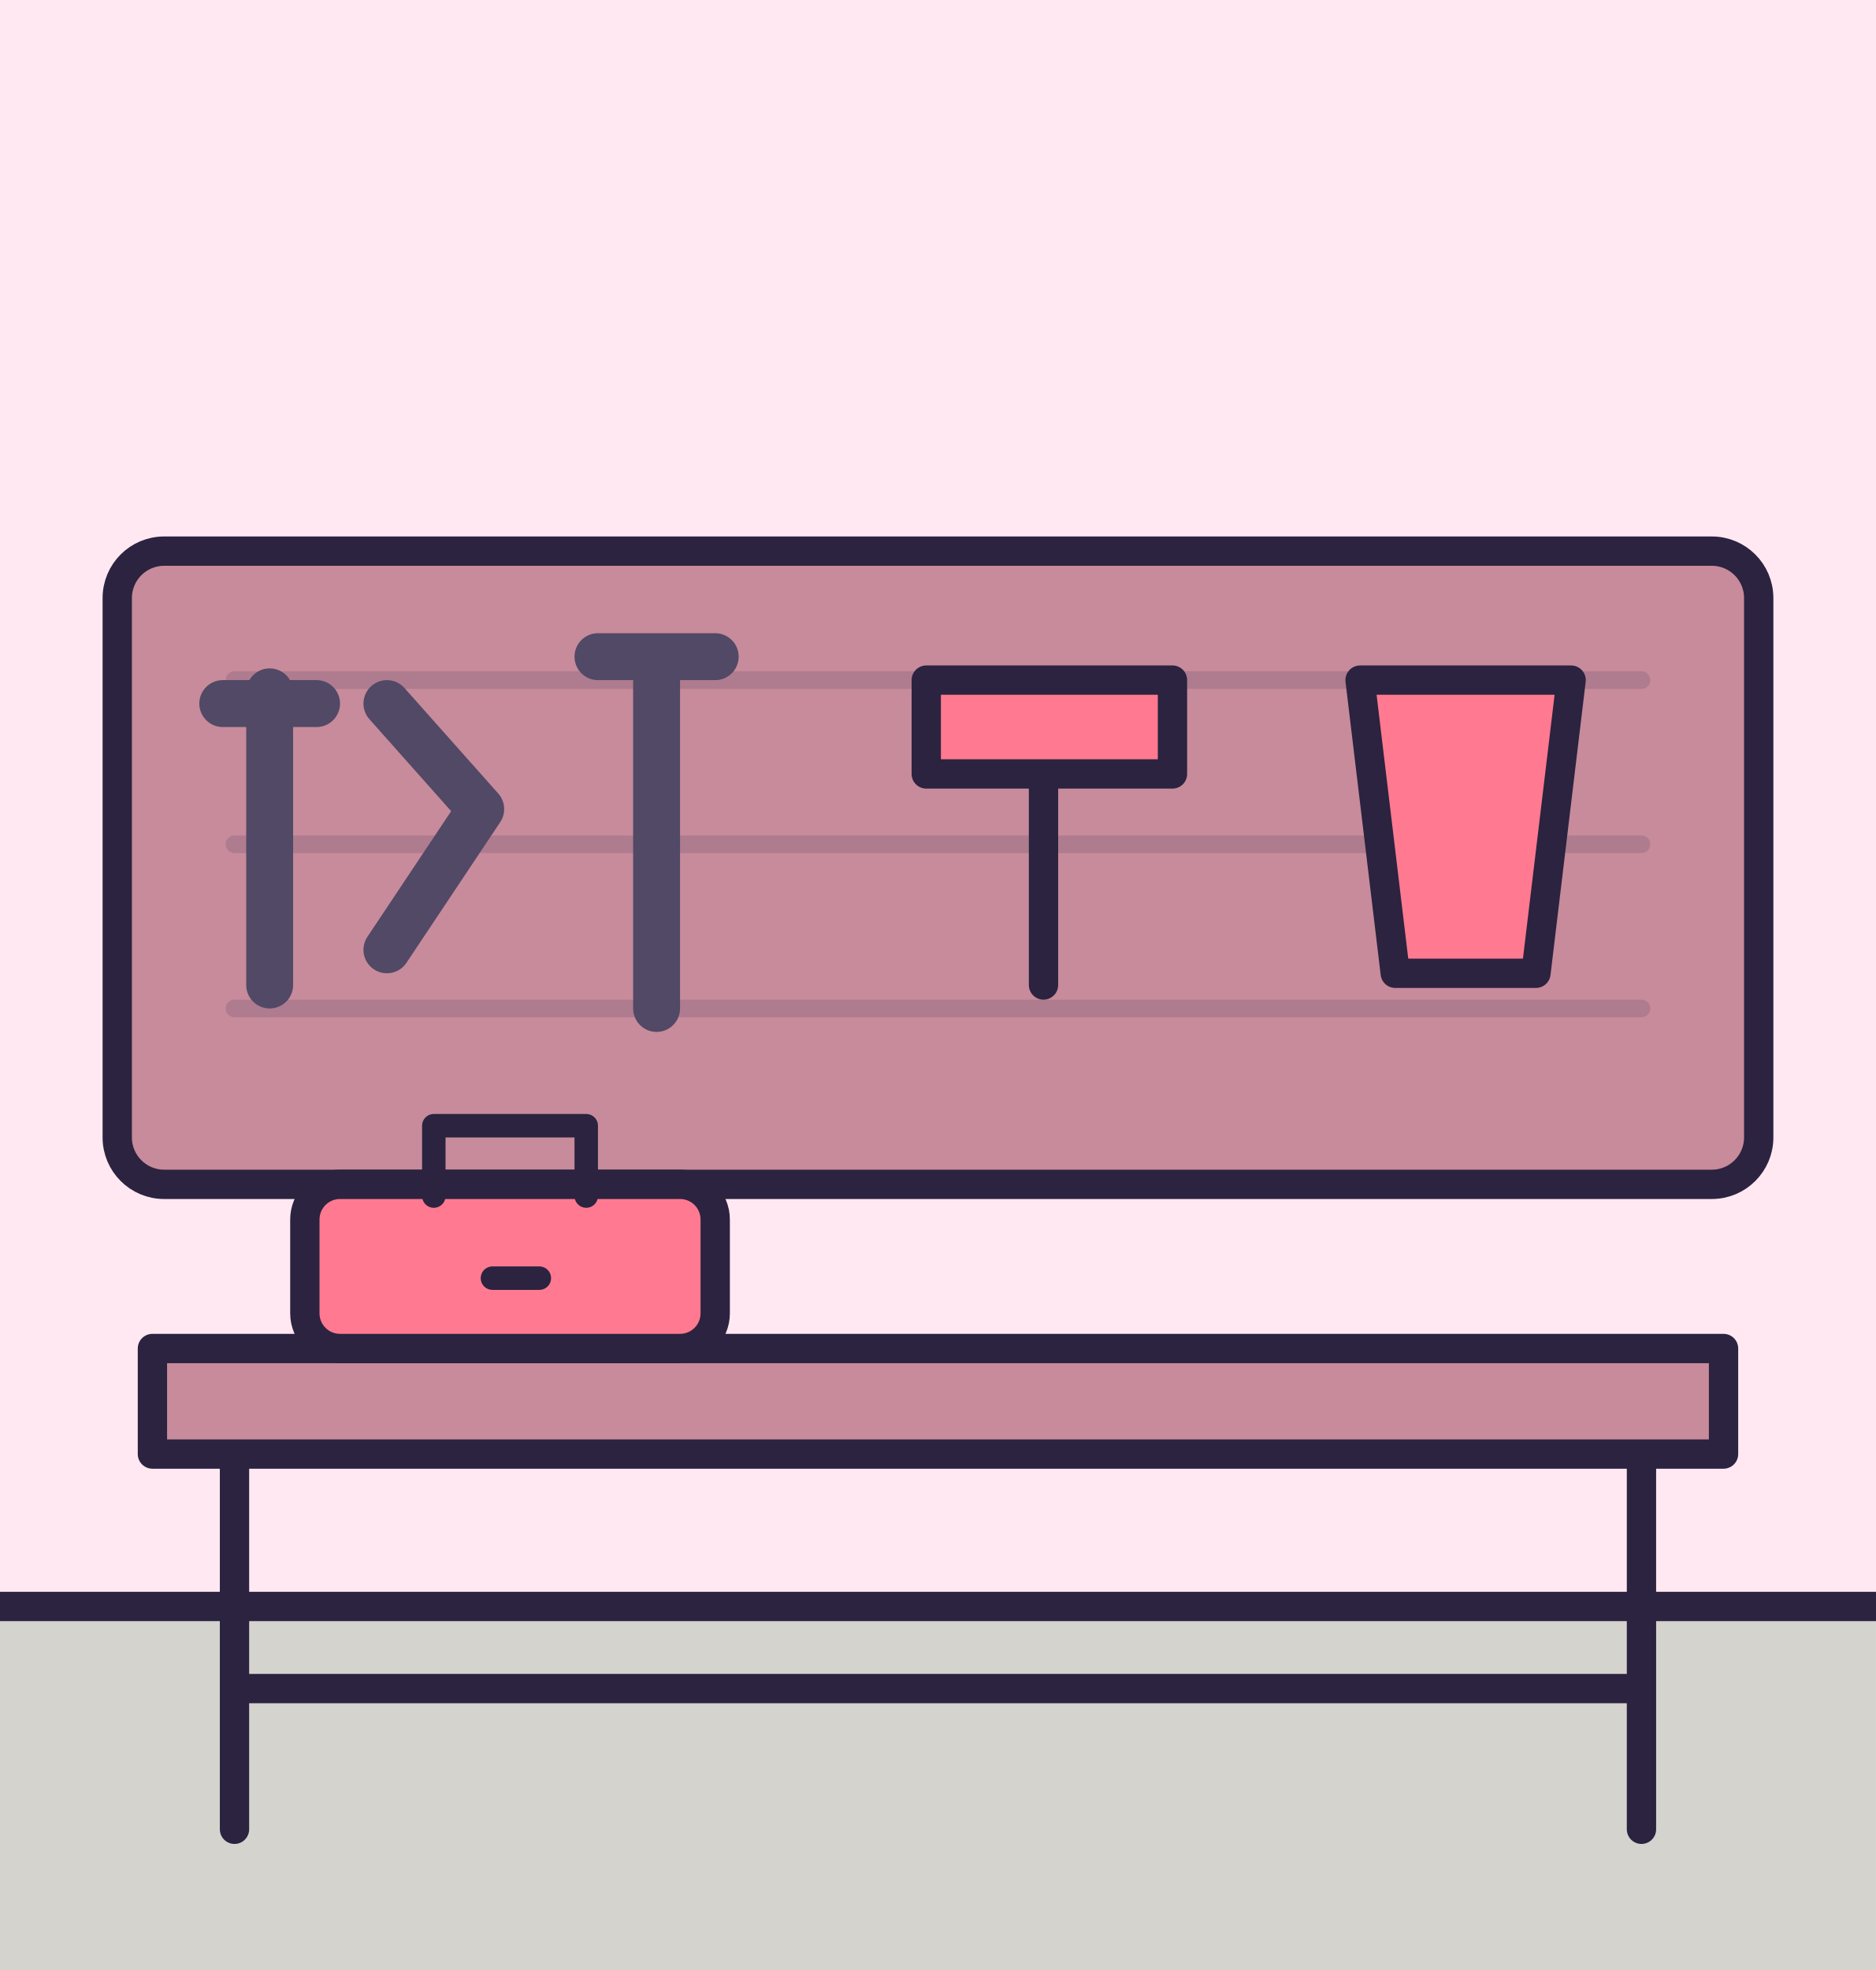
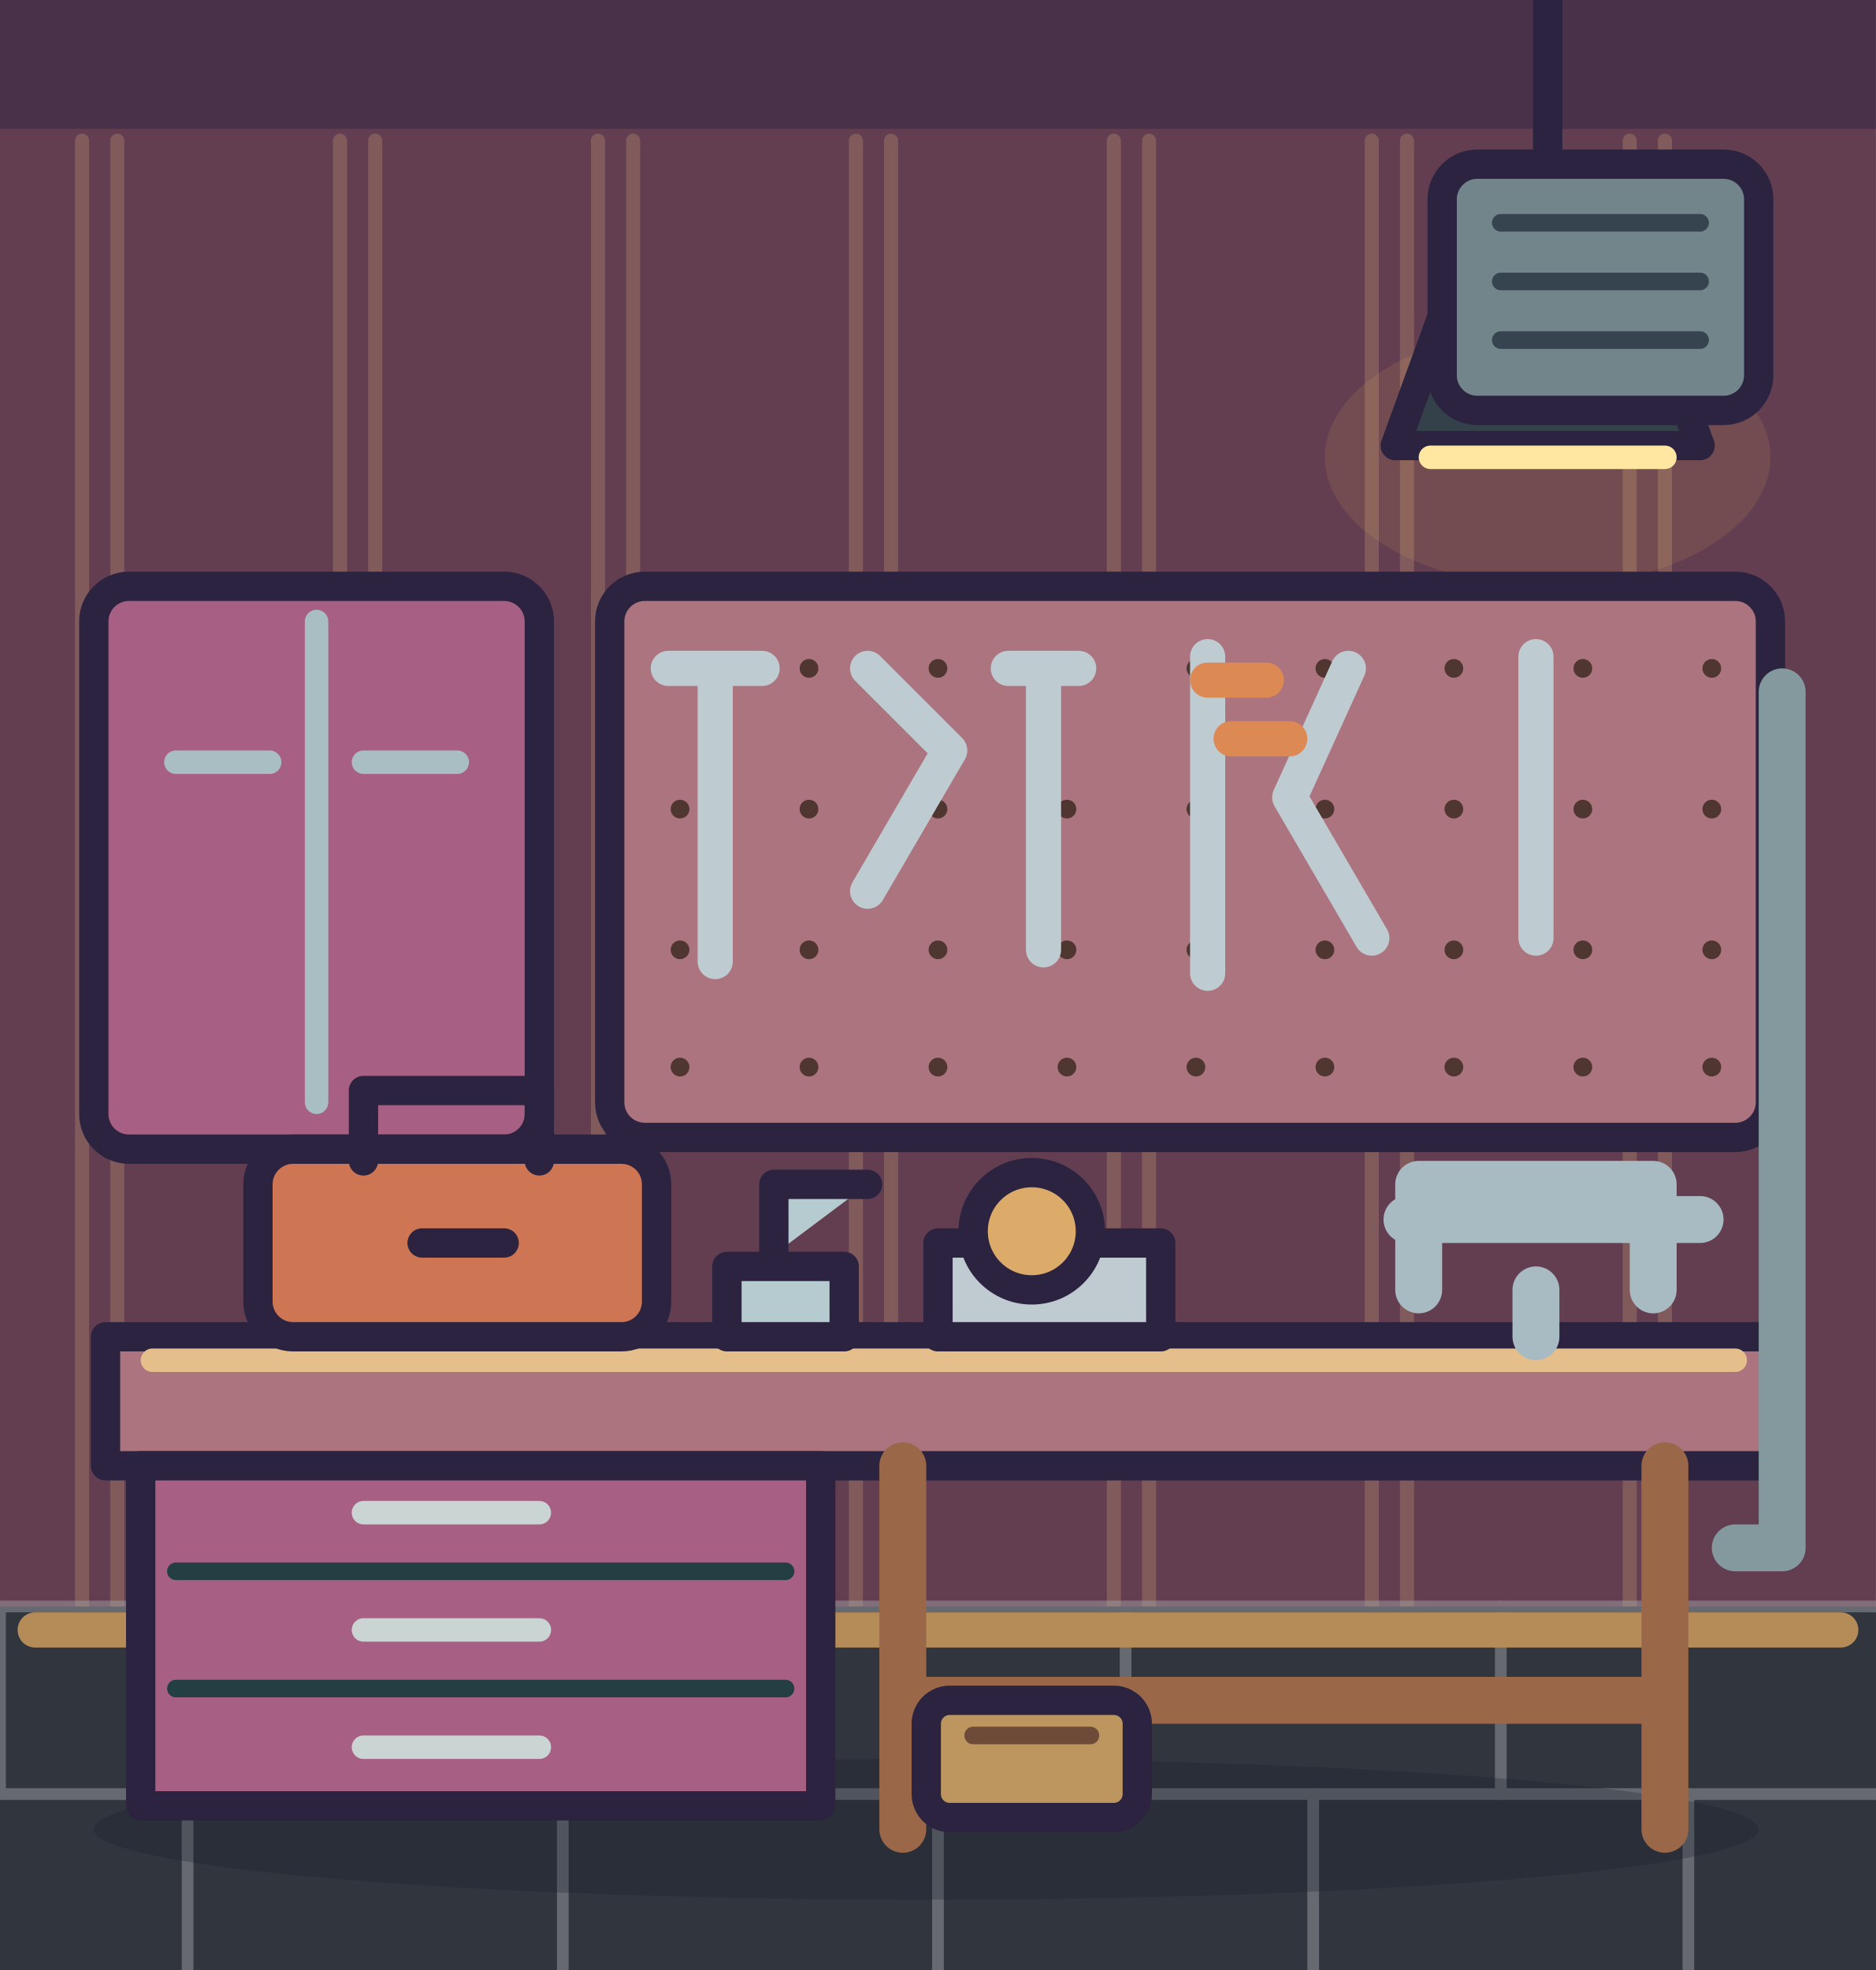
<svg xmlns="http://www.w3.org/2000/svg" width="160" height="168" viewBox="0 0 160 168">
  <g stroke="#2b2340" stroke-width="2.5" stroke-linecap="round" stroke-linejoin="round">
-     <path d="M0 0h160v168H0Z" fill="#ffe8f1" stroke="none" />
-     <path d="M0 137h160v31H0Z" fill="#d4d3ce" stroke="none" />
-     <path d="M0 137h160" fill="none" />
-     <rect x="10" y="47" width="140" height="54" rx="4" fill="#c78b9b" />
-     <path d="M20 58h120m-120 14h120m-120 14h120" stroke="#2b2340" opacity=".15" fill="none" stroke-width="1.5" />
-     <path d="M23 59v25m-4-24h8m6 0 8 9-8 12m23-24v29m-5-30h10" fill="none" stroke="#514965" stroke-width="4" />
-     <path d="M79 58h21v8H79Zm10 8v18" fill="#ff7a90" />
-     <path d="M116 58h18l-3 25h-12Z" fill="#ff7a90" />
-     <path d="M13 115h134v9H13Zm7 9v32m120-32v32M20 144h119" fill="#c78b9b" />
-     <rect x="26" y="101" width="35" height="14" rx="3" fill="#ff7a90" />
-     <path d="M37 102v-6h13v6m-8 7h4" fill="none" stroke-width="2" />
+     <path d="M0 0h160v168H0Z" fill="#633e51" stroke="none" />
+     <g stroke="#d4a77b" stroke-width="1.2" opacity=".27" fill="none">
+       <path d="M7 12v125m3-125v125" />
+       <path d="M29 12v125m3-125v125" />
+       <path d="M51 12v125m3-125v125" />
+       <path d="M73 12v125m3-125v125" />
+       <path d="M95 12v125m3-125v125" />
+       <path d="M117 12v125m3-125v125" />
+       <path d="M139 12v125m3-125v125" />
+     </g>
+     <path d="M0 0h160v11H0Z" fill="#2b2340" stroke="none" opacity=".45" />
+     <path d="M0 137h160v31H0Z" fill="#30353e" stroke="none" />
+     <g transform="translate(0 137)" stroke="#a0a4a7" stroke-width="1" opacity=".48" fill="none">
+       <path d="M0 0h160" />
+       <path d="M0 0v16" />
+       <path d="M32 0v16" />
+       <path d="M64 0v16" />
+       <path d="M96 0v16" />
+       <path d="M128 0v16" />
+       <path d="M0 16h160" />
+       <path d="M-16 16v16" />
+       <path d="M16 16v16" />
+       <path d="M48 16v16" />
+       <path d="M80 16v16" />
+       <path d="M112 16v16" />
+       <path d="M144 16v16" />
+     </g>
+     <path d="M3 139h154" stroke="#b58b57" fill="none" stroke-width="3" />
+     <ellipse cx="79" cy="156" rx="71" ry="6" fill="#151c26" opacity=".28" stroke="none" />
+     <path d="M132 0v29" fill="none" stroke="#2b2340" stroke-width="2.5" />
+     <ellipse cx="132" cy="39" rx="19" ry="11" fill="#ffc94d" opacity=".10" stroke="none" />
+     <path d="m119 38 4-11h18l4 11Z" fill="#34414a" stroke="#2b2340" stroke-width="2.5" />
+     <path d="M122 39h20" stroke="#ffe6a1" stroke-width="2" fill="none" />
+     <rect x="123" y="14" width="27" height="21" rx="3" fill="#71858b" />
+     <path d="M128 19h17m-17 5h17m-17 5h17" fill="none" stroke="#35444f" stroke-width="1.5" />
+     <rect x="8" y="50" width="38" height="48" rx="3" fill="#a76083" />
+     <path d="M27 53v41m-12-29h8m8 0h8" stroke="#a9bec2" stroke-width="2" fill="none" />
+     <rect x="52" y="50" width="99" height="47" rx="3" fill="#ac747f" />
+     <circle cx="58" cy="57" r=".8" fill="#4f3630" stroke="none" />
+     <circle cx="69" cy="57" r=".8" fill="#4f3630" stroke="none" />
+     <circle cx="80" cy="57" r=".8" fill="#4f3630" stroke="none" />
+     <circle cx="91" cy="57" r=".8" fill="#4f3630" stroke="none" />
+     <circle cx="102" cy="57" r=".8" fill="#4f3630" stroke="none" />
+     <circle cx="113" cy="57" r=".8" fill="#4f3630" stroke="none" />
+     <circle cx="124" cy="57" r=".8" fill="#4f3630" stroke="none" />
+     <circle cx="135" cy="57" r=".8" fill="#4f3630" stroke="none" />
+     <circle cx="146" cy="57" r=".8" fill="#4f3630" stroke="none" />
+     <circle cx="58" cy="69" r=".8" fill="#4f3630" stroke="none" />
+     <circle cx="69" cy="69" r=".8" fill="#4f3630" stroke="none" />
+     <circle cx="80" cy="69" r=".8" fill="#4f3630" stroke="none" />
+     <circle cx="91" cy="69" r=".8" fill="#4f3630" stroke="none" />
+     <circle cx="102" cy="69" r=".8" fill="#4f3630" stroke="none" />
+     <circle cx="113" cy="69" r=".8" fill="#4f3630" stroke="none" />
+     <circle cx="124" cy="69" r=".8" fill="#4f3630" stroke="none" />
+     <circle cx="135" cy="69" r=".8" fill="#4f3630" stroke="none" />
+     <circle cx="146" cy="69" r=".8" fill="#4f3630" stroke="none" />
+     <circle cx="58" cy="81" r=".8" fill="#4f3630" stroke="none" />
+     <circle cx="69" cy="81" r=".8" fill="#4f3630" stroke="none" />
+     <circle cx="80" cy="81" r=".8" fill="#4f3630" stroke="none" />
+     <circle cx="91" cy="81" r=".8" fill="#4f3630" stroke="none" />
+     <circle cx="102" cy="81" r=".8" fill="#4f3630" stroke="none" />
+     <circle cx="113" cy="81" r=".8" fill="#4f3630" stroke="none" />
+     <circle cx="124" cy="81" r=".8" fill="#4f3630" stroke="none" />
+     <circle cx="135" cy="81" r=".8" fill="#4f3630" stroke="none" />
+     <circle cx="146" cy="81" r=".8" fill="#4f3630" stroke="none" />
+     <circle cx="58" cy="91" r=".8" fill="#4f3630" stroke="none" />
+     <circle cx="69" cy="91" r=".8" fill="#4f3630" stroke="none" />
+     <circle cx="80" cy="91" r=".8" fill="#4f3630" stroke="none" />
+     <circle cx="91" cy="91" r=".8" fill="#4f3630" stroke="none" />
+     <circle cx="102" cy="91" r=".8" fill="#4f3630" stroke="none" />
+     <circle cx="113" cy="91" r=".8" fill="#4f3630" stroke="none" />
+     <circle cx="124" cy="91" r=".8" fill="#4f3630" stroke="none" />
+     <circle cx="135" cy="91" r=".8" fill="#4f3630" stroke="none" />
+     <circle cx="146" cy="91" r=".8" fill="#4f3630" stroke="none" />
+     <path d="M61 57v25m-4-25h8m9 0 7 7-7 12m15-19v24m-3-24h6m11-1v27m12-26-5 11 7 12m14-24v24" fill="none" stroke="#becbd1" stroke-width="3" />
+     <path d="M103 58h5m-3 5h5" stroke="#dc8954" fill="none" stroke-width="3" />
+     <path d="M9 114h143v11H9Z" fill="#ac747f" />
+     <path d="M13 116h135" stroke="#e4bf8c" fill="none" stroke-width="2" />
+     <path d="M12 125h58v29H12Z" fill="#a76083" />
+     <path d="M15 134h52m-52 10h52" stroke="#243f43" fill="none" stroke-width="1.5" />
+     <path d="M31 129h15m-15 10h15m-15 10h15" stroke="#cad5d3" stroke-width="2" fill="none" />
+     <path d="M77 125v31m65-31v31m-65-11h65" fill="none" stroke="#9a6848" stroke-width="4" />
+     <rect x="22" y="98" width="34" height="16" rx="3" fill="#ce7653" />
+     <path d="M31 99v-6h15v6m-10 7h7" fill="none" />
+     <path d="M62 108h10v6H62Zm4-1v-6h8" fill="#b5cbd0" />
+     <path d="M80 106h19v8H80Z" fill="#bfcbd0" />
+     <circle cx="88" cy="105" r="5" fill="#dcab69" />
+     <path d="M121 110v-9h20v9m-10 0v4m-11-10h25" fill="none" stroke="#a8bbc2" stroke-width="4" />
+     <rect x="79" y="145" width="18" height="10" rx="2" fill="#bc955f" />
+     <path d="M83 148h10" stroke="#6d4b38" stroke-width="1.5" />
+     <path d="M152 59v73h-4" fill="none" stroke="#83999e" stroke-width="4" />
  </g>
</svg>
